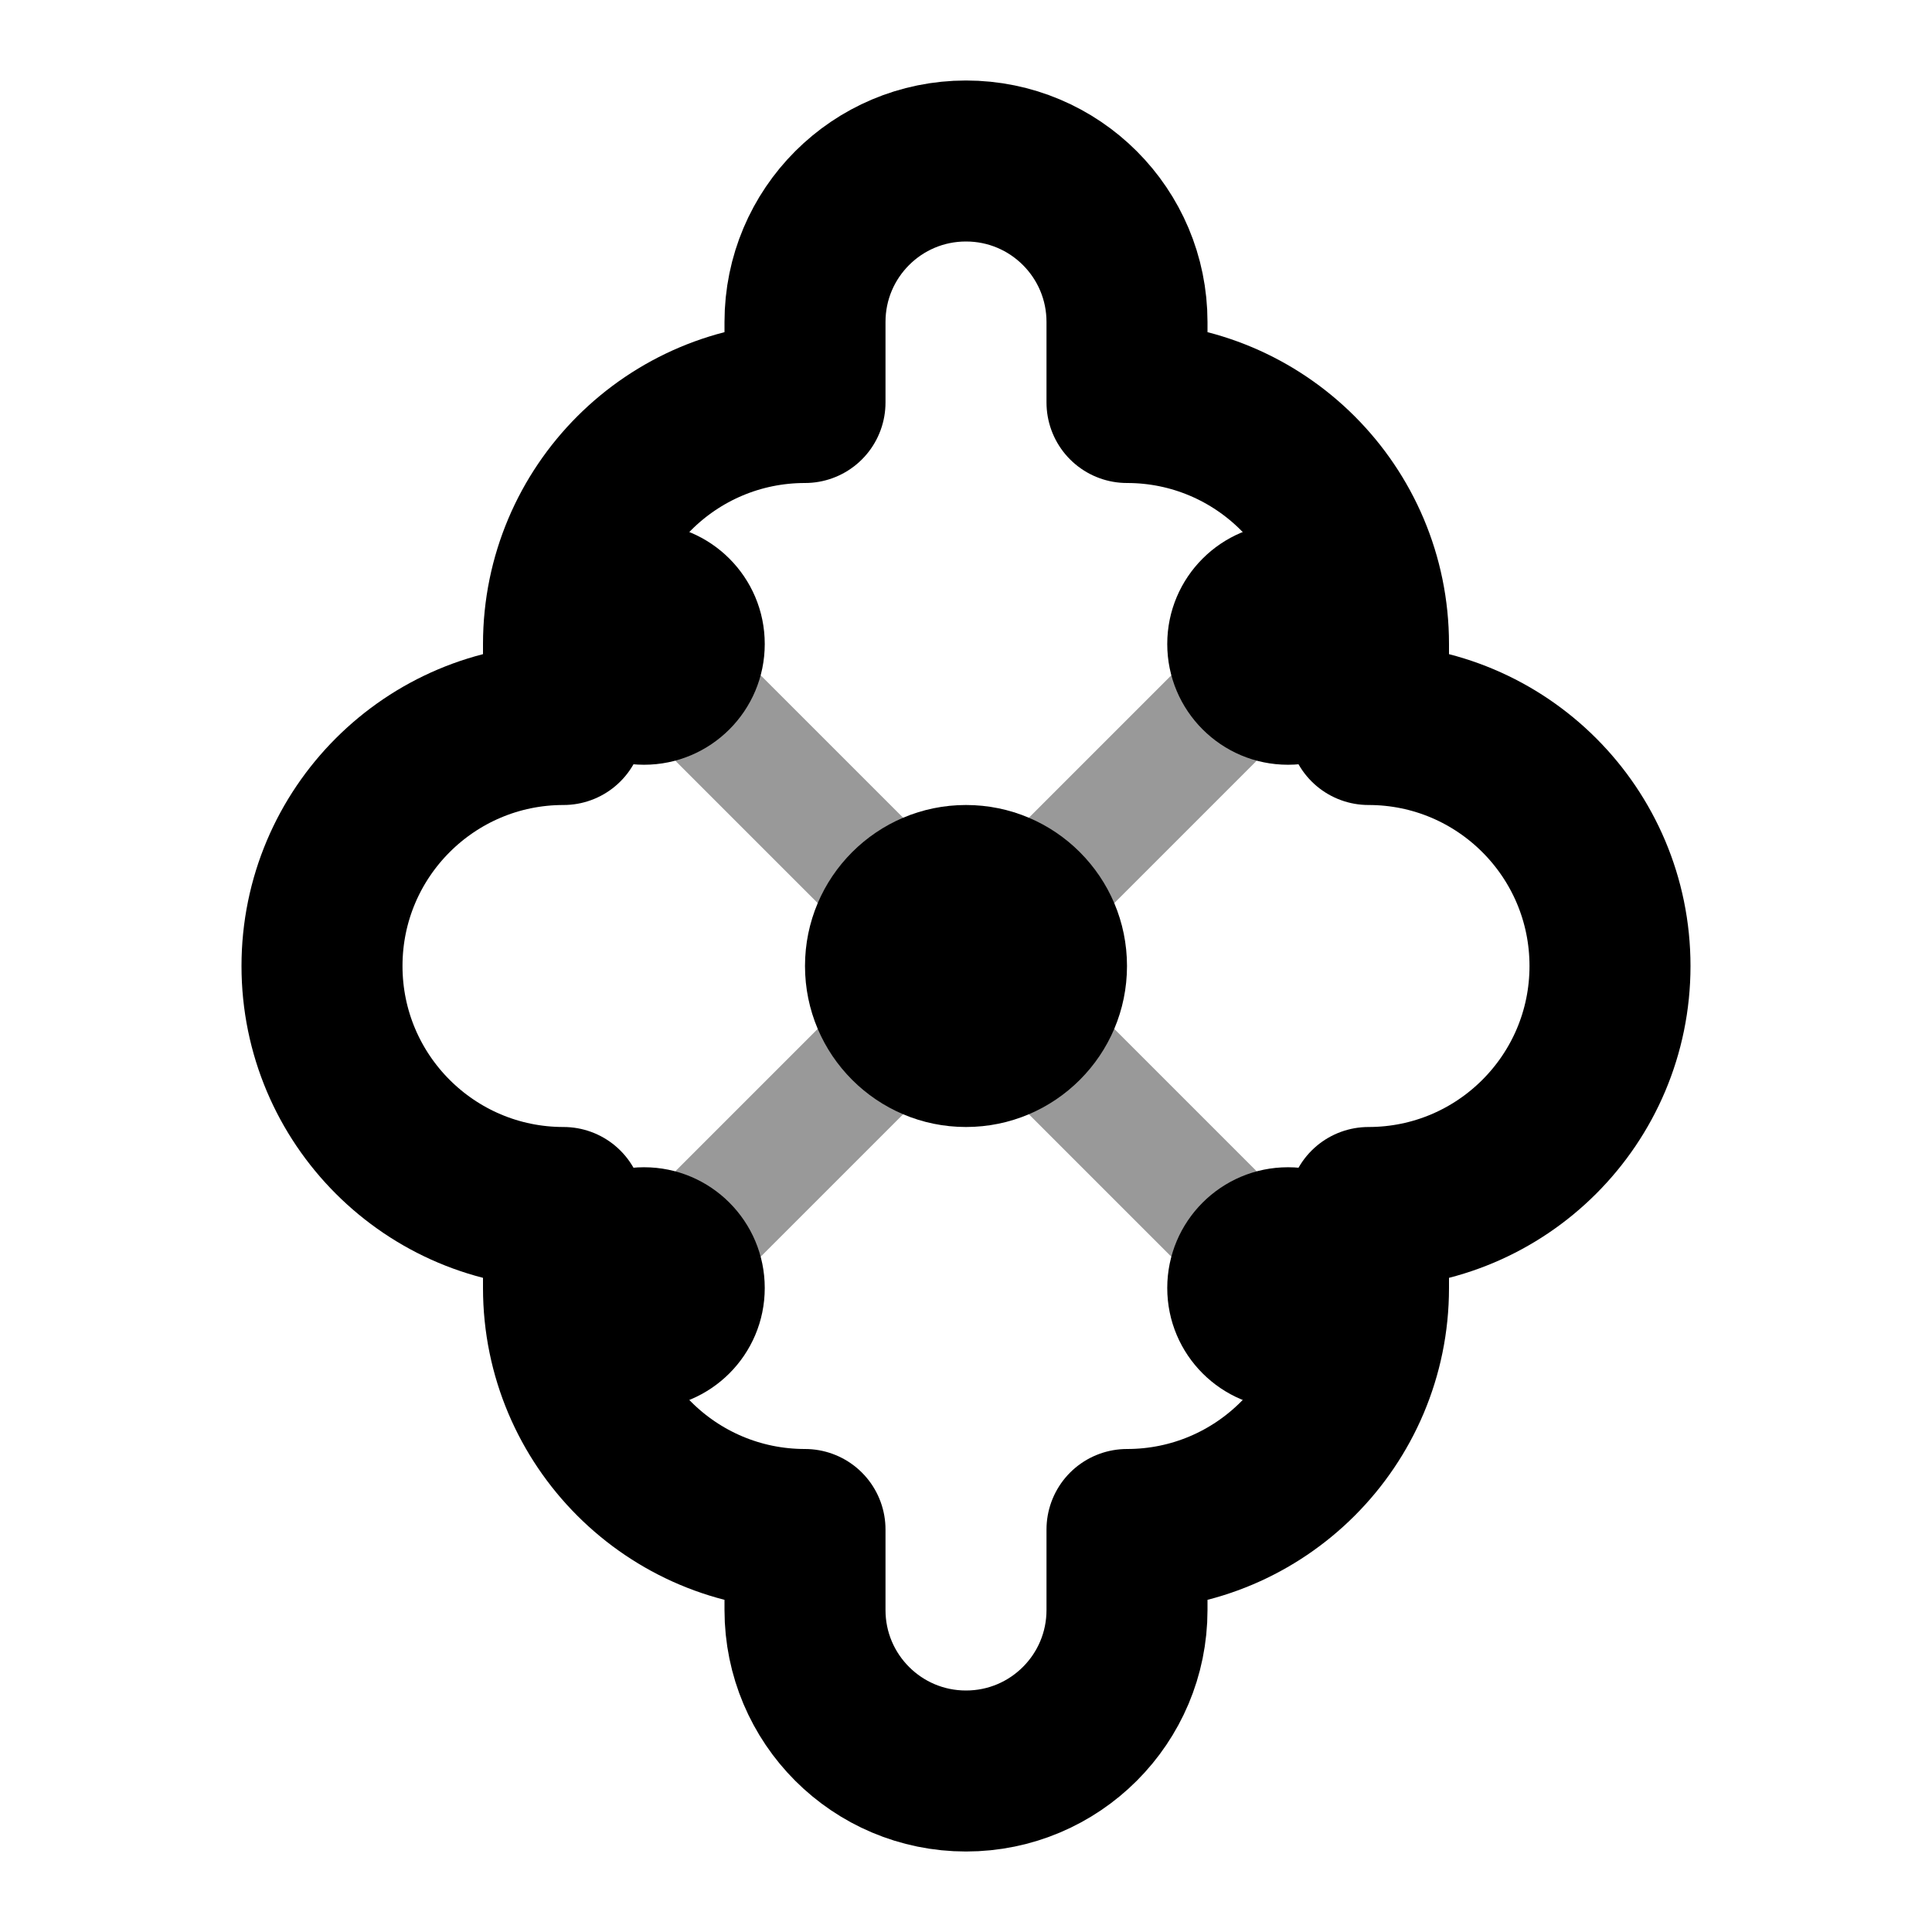
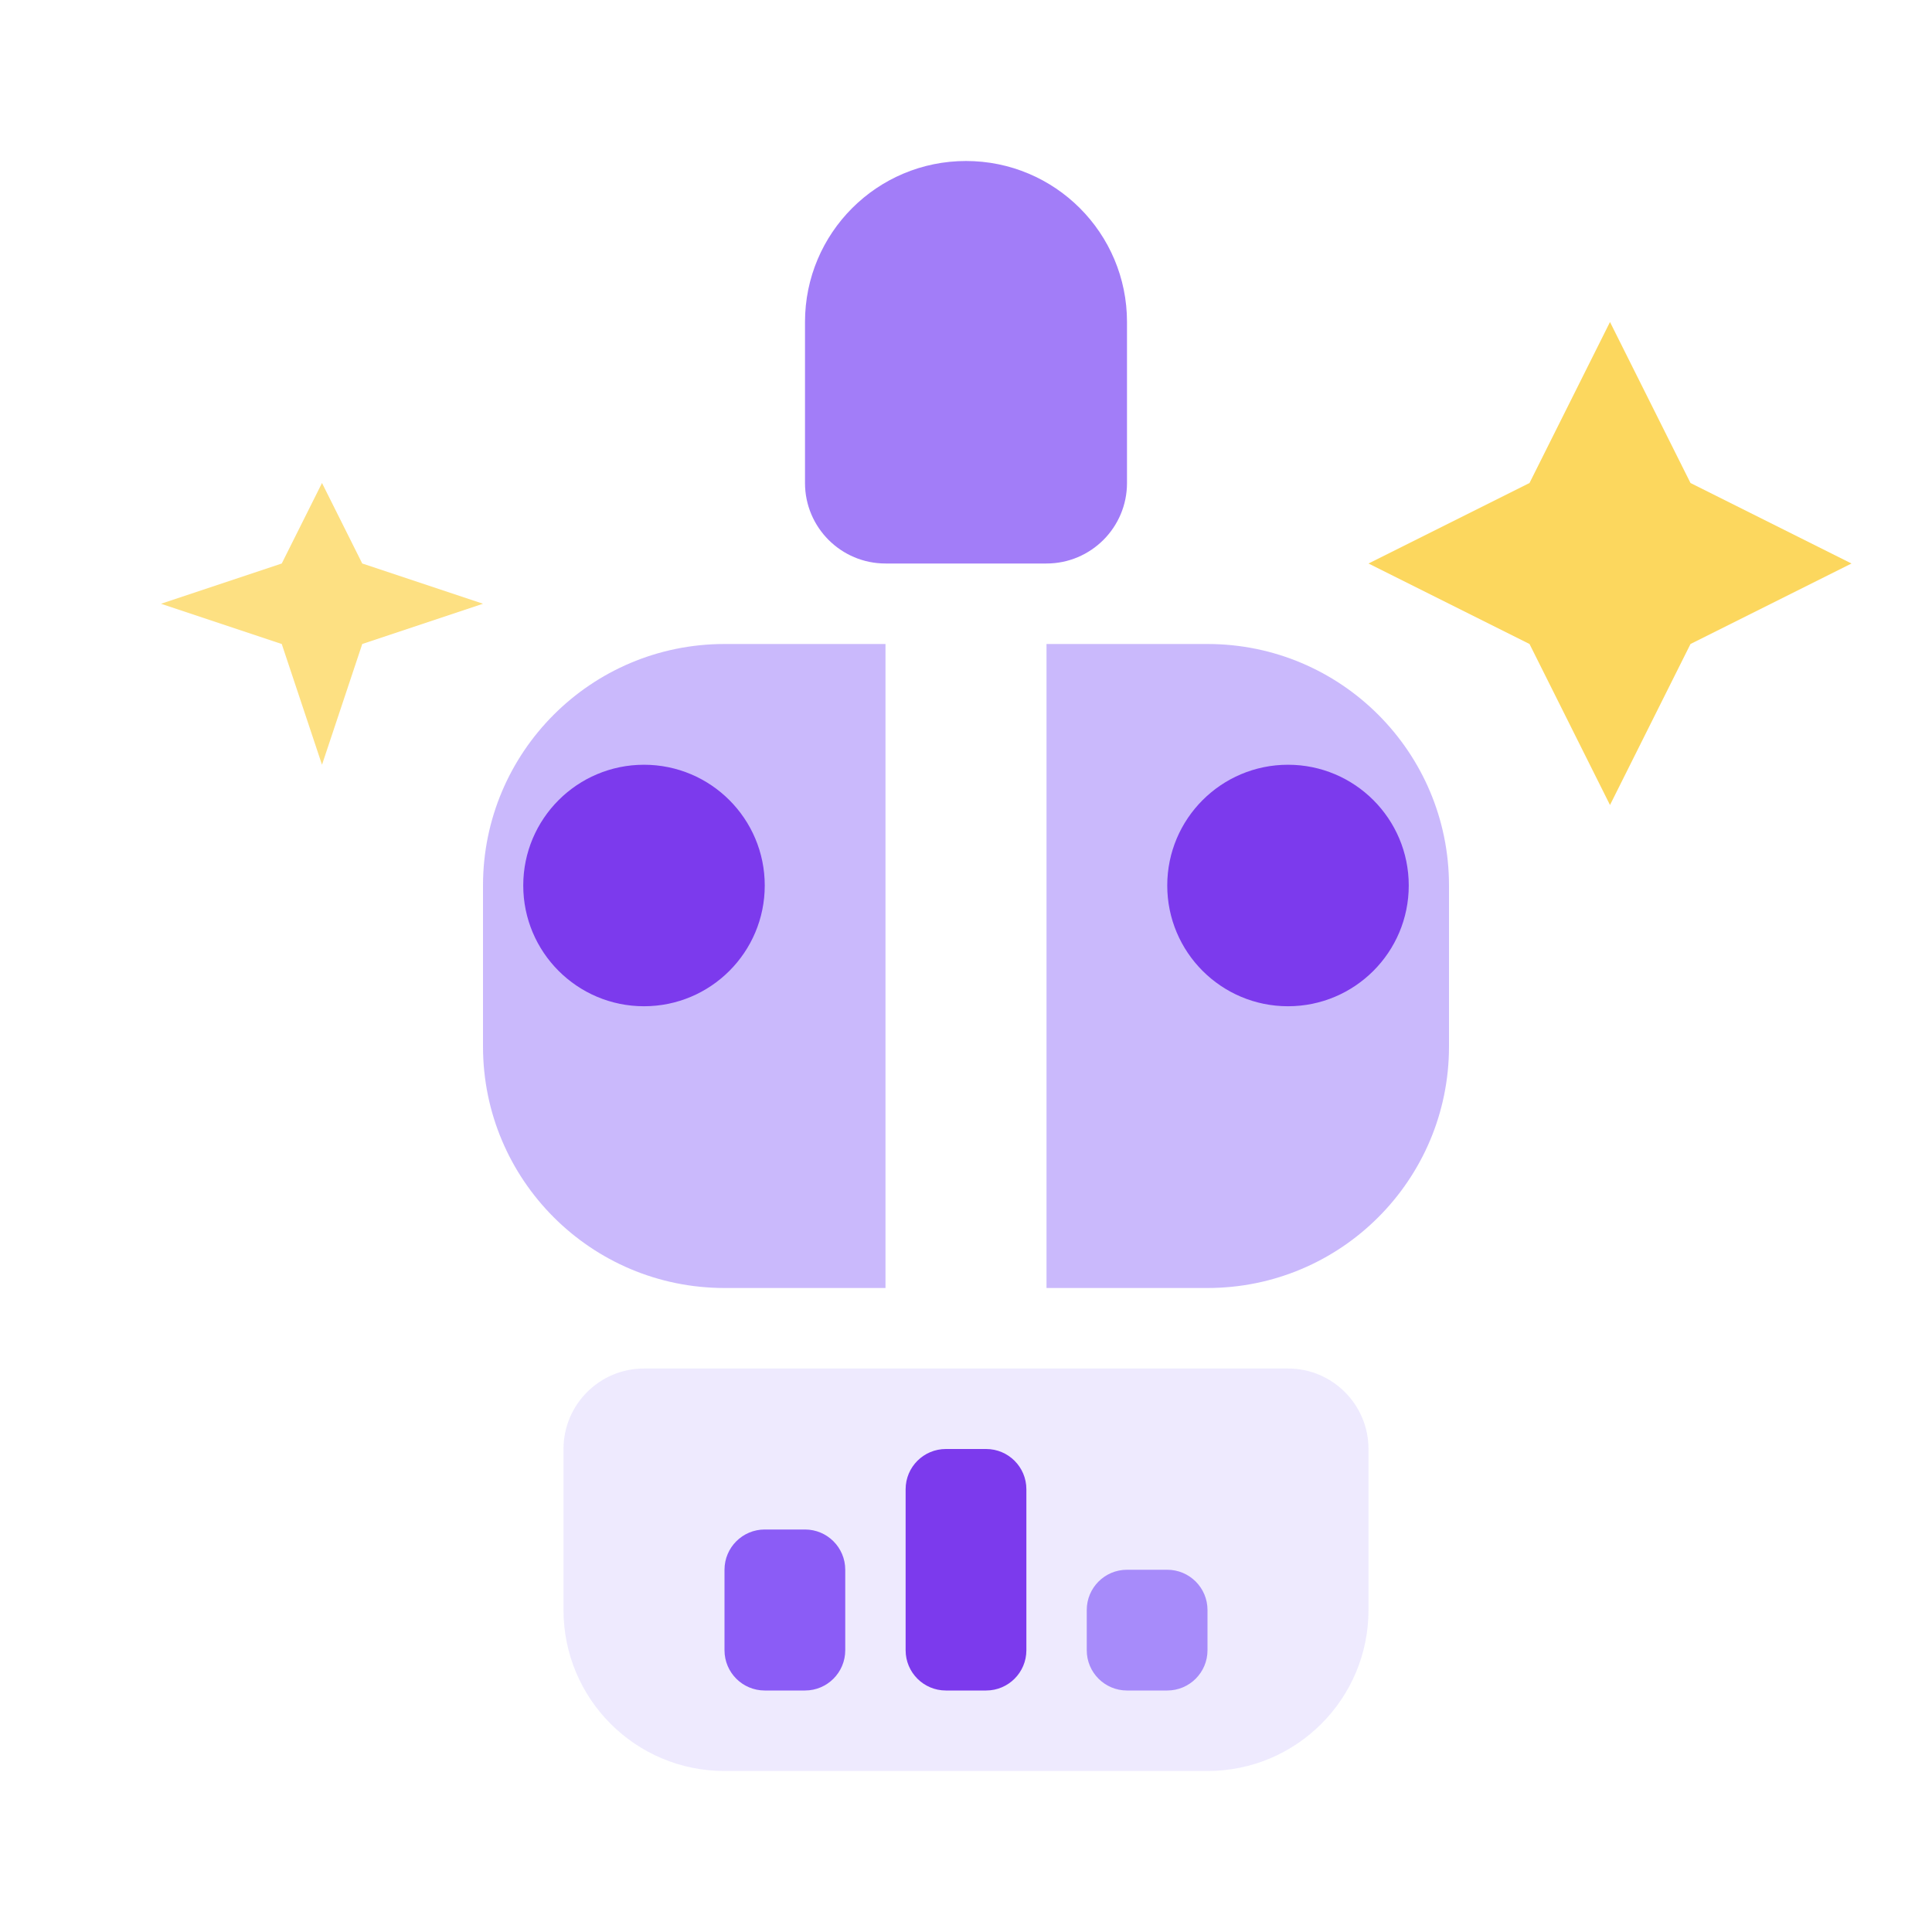
<svg xmlns="http://www.w3.org/2000/svg" width="24" height="24" viewBox="0 0 24 24" fill="none">
-   <path d="M12 2C10.895 2 10 2.895 10 4V5C8.343 5 7 6.343 7 8V9C5.343 9 4 10.343 4 12C4 13.657 5.343 15 7 15V16C7 17.657 8.343 19 10 19V20C10 21.105 10.895 22 12 22C13.105 22 14 21.105 14 20V19C15.657 19 17 17.657 17 16V15C18.657 15 20 13.657 20 12C20 10.343 18.657 9 17 9V8C17 6.343 15.657 5 14 5V4C14 2.895 13.105 2 12 2Z" stroke="currentColor" stroke-width="2" stroke-linecap="round" stroke-linejoin="round" />
-   <circle cx="12" cy="12" r="2" fill="currentColor" />
-   <circle cx="8" cy="8" r="1.5" fill="currentColor" />
-   <circle cx="16" cy="8" r="1.5" fill="currentColor" />
-   <circle cx="8" cy="16" r="1.5" fill="currentColor" />
-   <circle cx="16" cy="16" r="1.5" fill="currentColor" />
-   <line x1="12" y1="12" x2="8" y2="8" stroke="currentColor" stroke-width="1.5" opacity="0.4" />
-   <line x1="12" y1="12" x2="16" y2="8" stroke="currentColor" stroke-width="1.5" opacity="0.4" />
-   <line x1="12" y1="12" x2="8" y2="16" stroke="currentColor" stroke-width="1.5" opacity="0.4" />
-   <line x1="12" y1="12" x2="16" y2="16" stroke="currentColor" stroke-width="1.5" opacity="0.4" />
+   <path d="M12 2C10.895 2 10 2.895 10 4V6C10 6.552 10.448 7 11 7H13C13.552 7 14 6.552 14 6V4C14 2.895 13.105 2 12 2Z" fill="#8B5CF6" opacity="0.8" />
+   <path d="M9 8C7.343 8 6 9.343 6 11V13C6 14.657 7.343 16 9 16H11V8H9Z" fill="#A78BFA" opacity="0.6" />
+   <path d="M15 8C16.657 8 18 9.343 18 11V13C18 14.657 16.657 16 15 16H13V8H15Z" fill="#A78BFA" opacity="0.6" />
+   <circle cx="8" cy="11" r="1.5" fill="#7C3AED" />
+   <circle cx="16" cy="11" r="1.5" fill="#7C3AED" />
+   <path d="M7 18C7 17.448 7.448 17 8 17H16C16.552 17 17 17.448 17 18V20C17 21.105 16.105 22 15 22H9C7.895 22 7 21.105 7 20V18Z" fill="#DDD6FE" opacity="0.5" />
+   <rect x="9" y="19" width="1.5" height="2" rx="0.5" fill="#8B5CF6" />
+   <rect x="11.25" y="18" width="1.5" height="3" rx="0.5" fill="#7C3AED" />
+   <rect x="13.5" y="19.5" width="1.5" height="1.5" rx="0.5" fill="#A78BFA" />
+   <path d="M20 4L19 6L17 7L19 8L20 10L21 8L23 7L21 6L20 4Z" fill="#FCD34D" opacity="0.9" />
+   <path d="M4 6L3.5 7L2 7.5L3.5 8L4 9.5L4.5 8L6 7.5L4.5 7L4 6Z" fill="#FCD34D" opacity="0.7" />
</svg>
